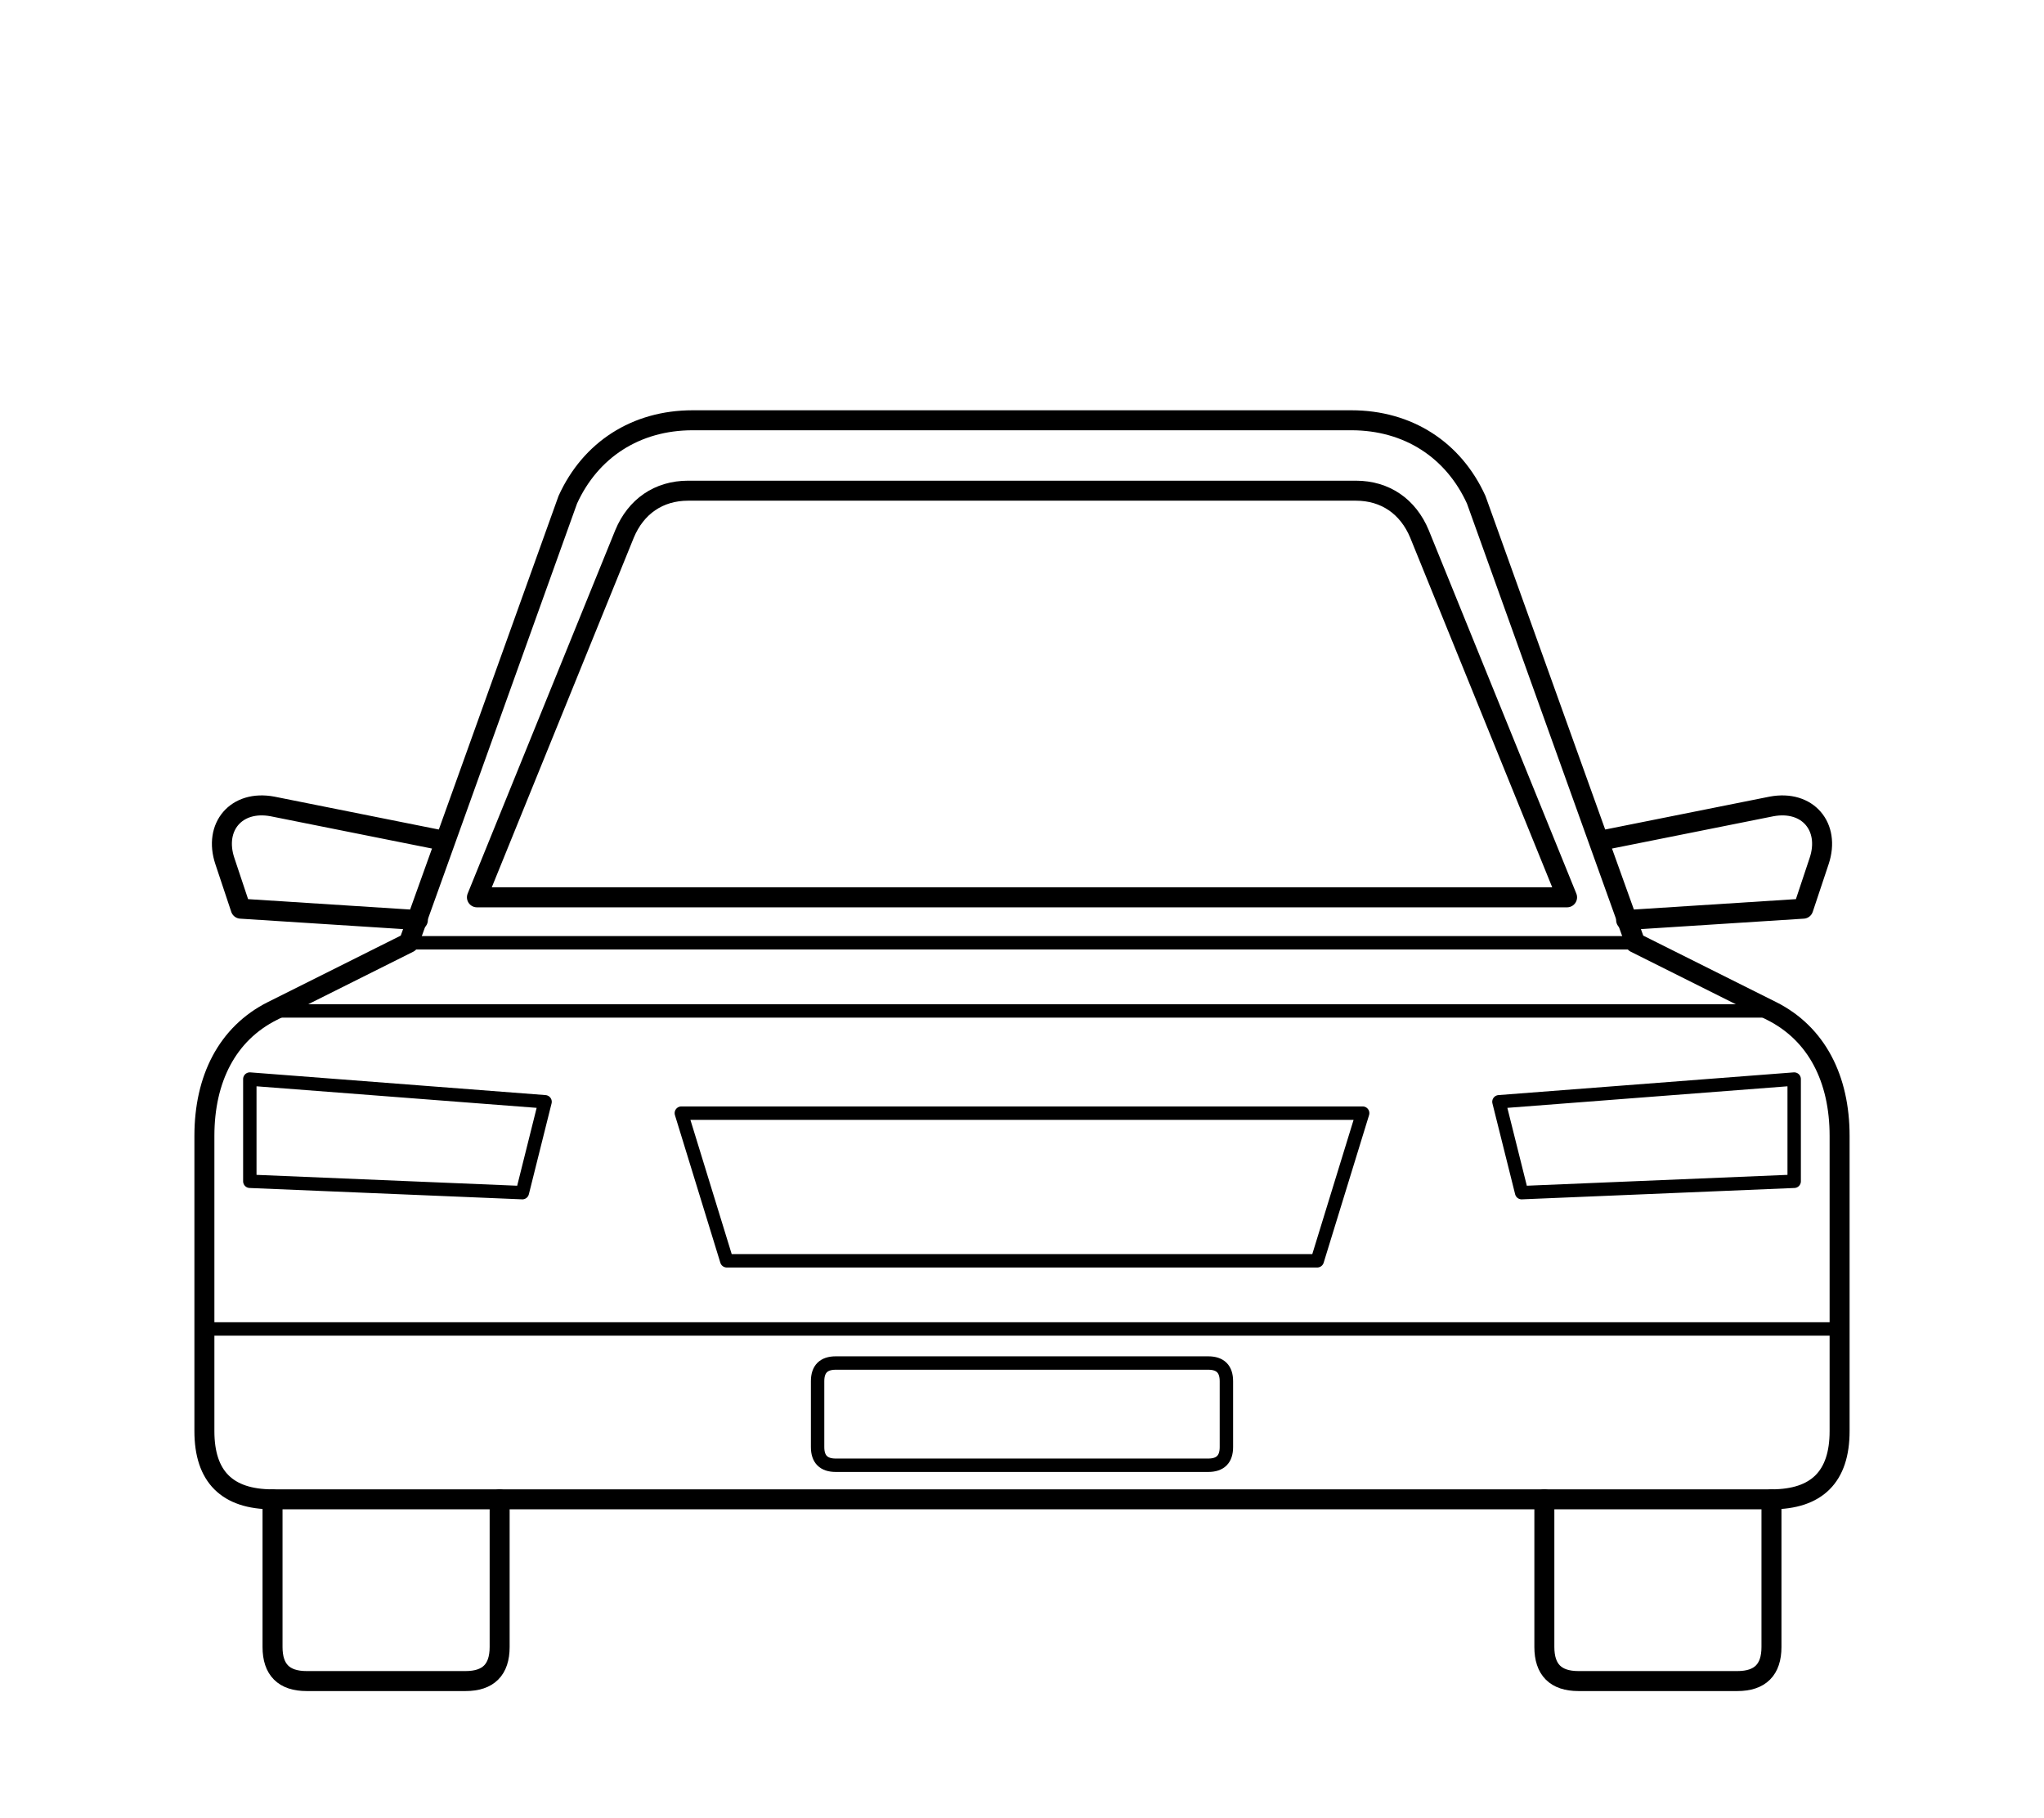
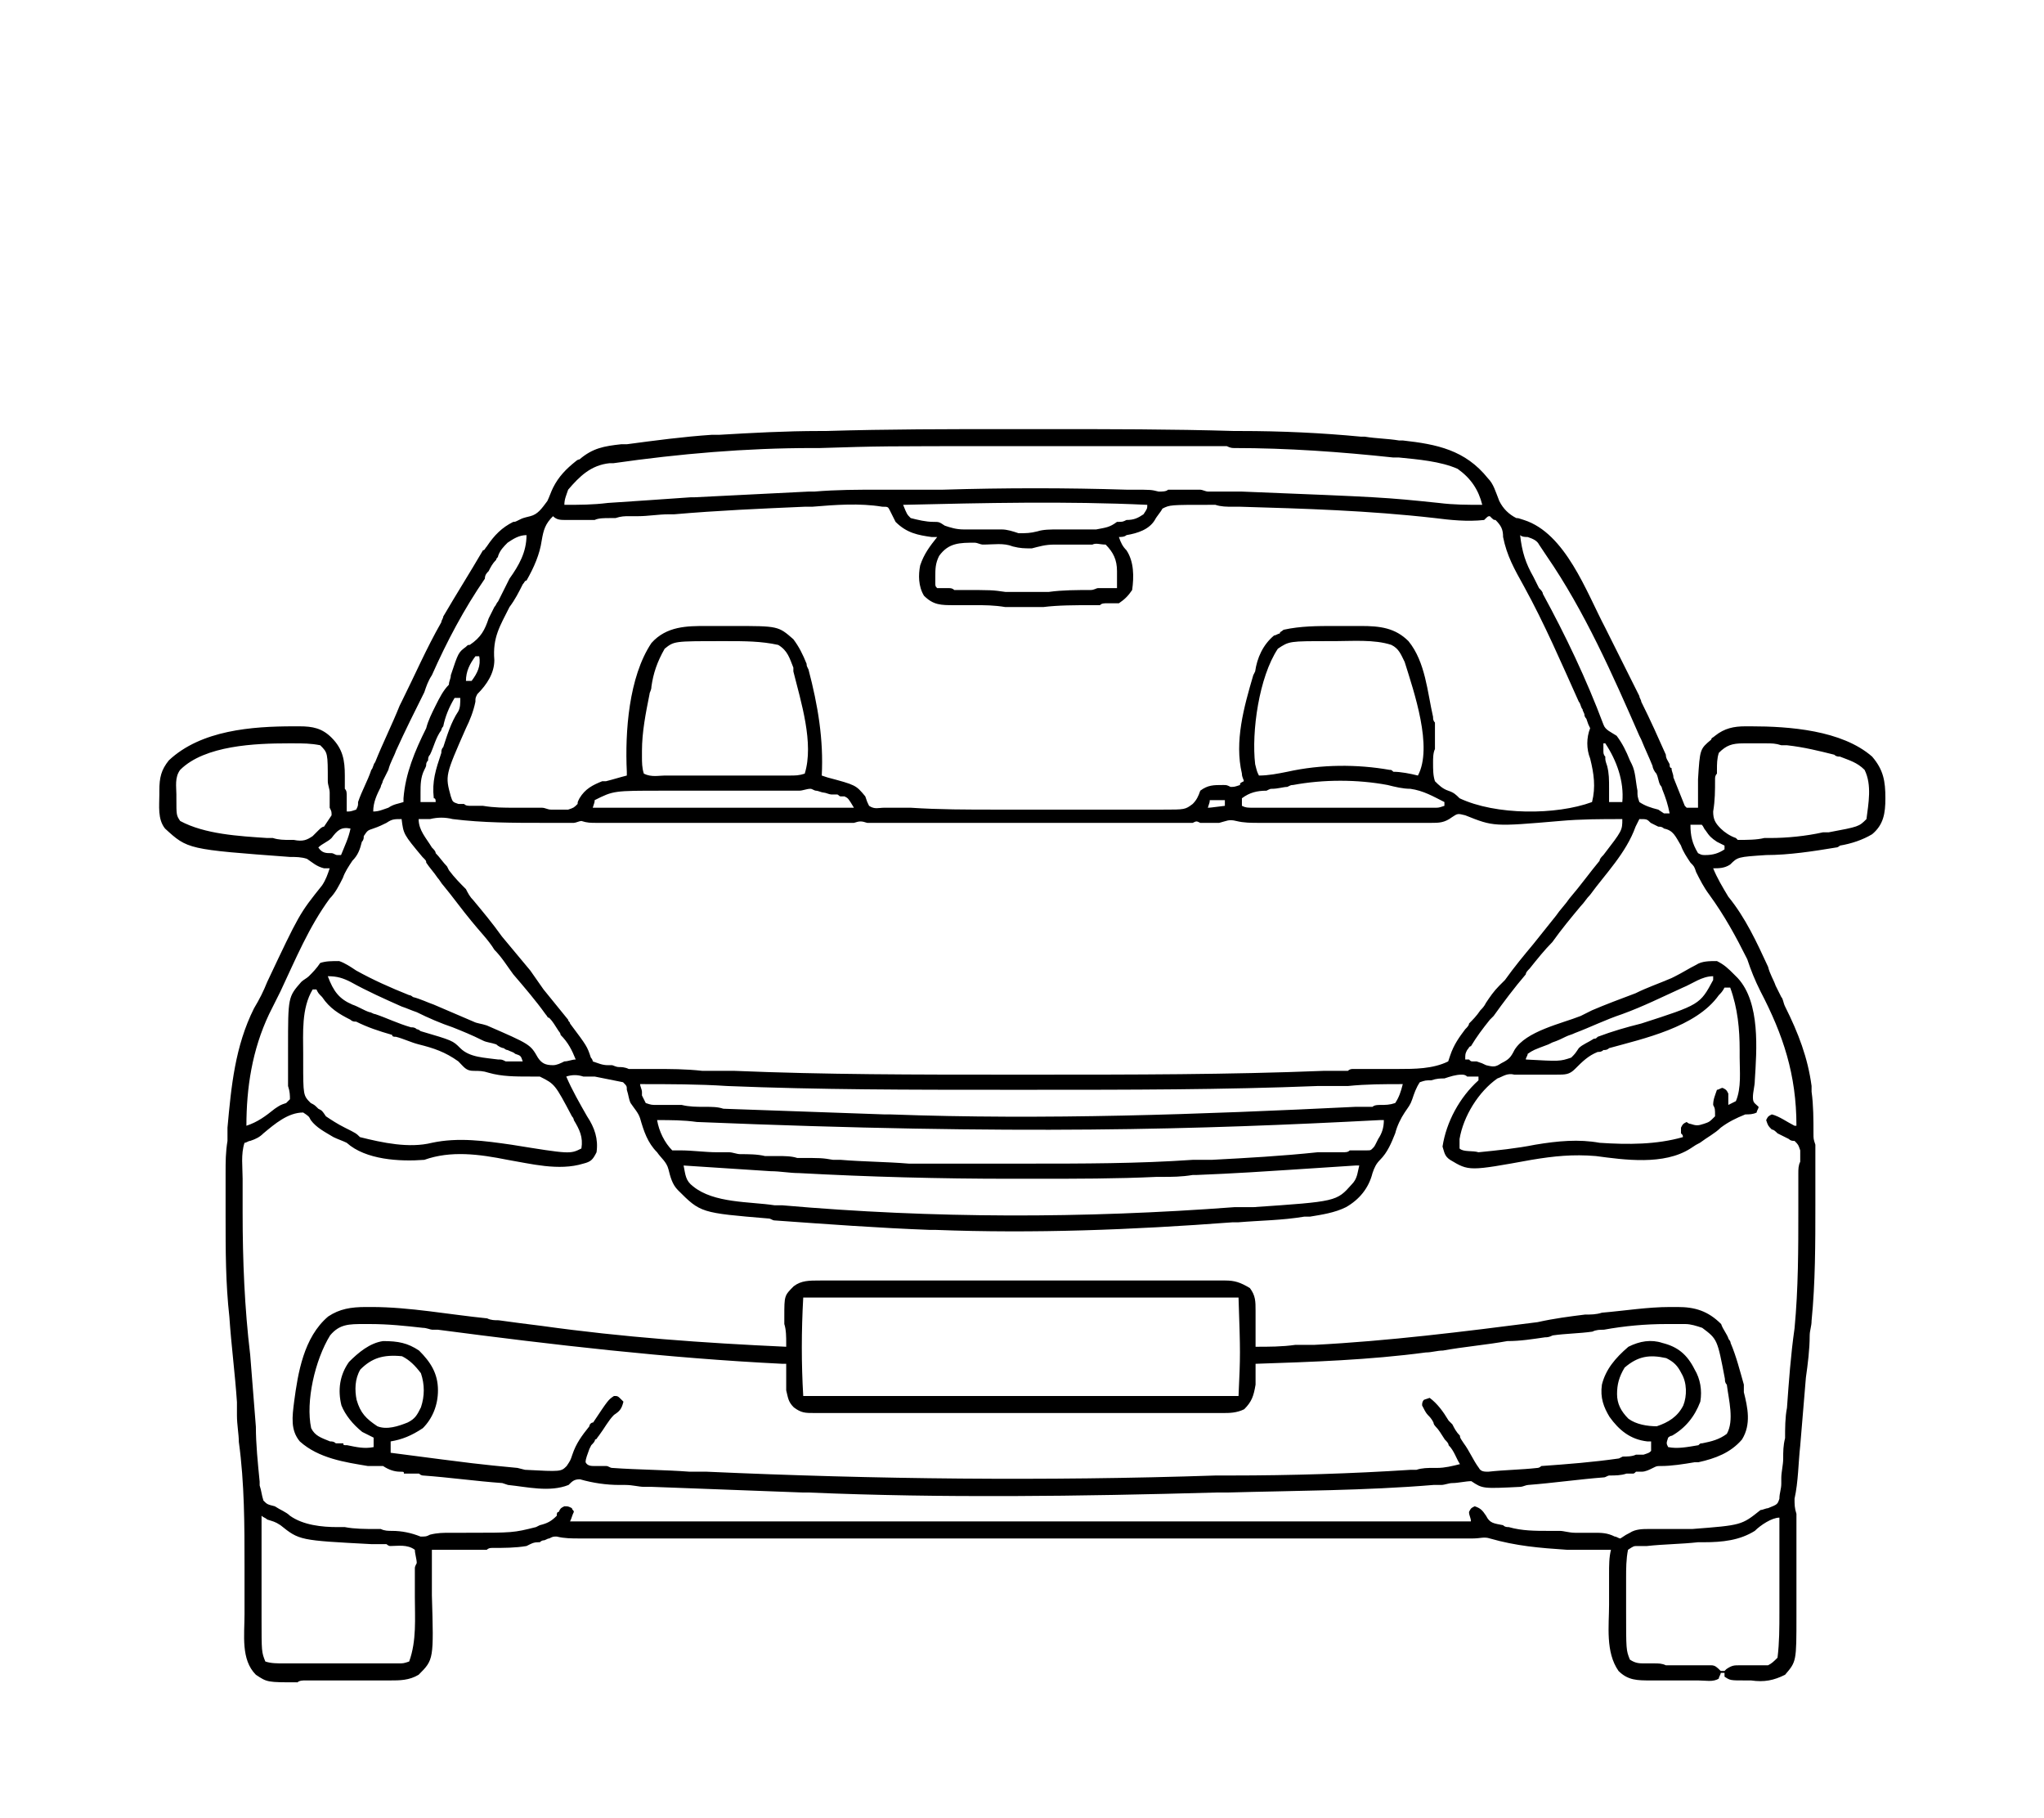
- <svg xmlns="http://www.w3.org/2000/svg" viewBox="0 0 90 80" fill="none" stroke="#000" stroke-linecap="round" stroke-linejoin="round">
-   <g stroke-width="0.88">
-     <path d="M12 66H78C80 66 81 65 81 63V50C81 47.5 80 45.5 78 44.5L72 41.5L65 22C64 19.8 62 18.5 59.5 18.5H30.5C28 18.5 26 19.8 25 22L18 41.5L12 44.5C10 45.5 9 47.5 9 50V63C9 65 10 66 12 66Z" />
-     <path d="M21 39.5L27.5 23.5C28 22.3 29 21.6 30.3 21.6H59.7C61 21.6 62 22.3 62.5 23.5L69 39.5Z" />
-     <path d="M19.5 37L12 35.5C10.4 35.2 9.4 36.4 9.9 37.9L10.6 40L18.4 40.5" />
-     <path d="M 70.5 37 L 78 35.5 C 79.6 35.2 80.6 36.4 80.1 37.9 L 79.4 40 L 71.6 40.5" />
-     <path d="M12 66V72.5Q12 74 13.5 74H20.5Q22 74 22 72.5V66" />
-     <path d="M68 66V72.5Q68 74 69.5 74H76.5Q78 74 78 72.5V66" />
-   </g>
-   <g stroke-width="0.59">
-     <path d="M12 44.5H78M18 41.5H72" />
-     <path d="M11 47.5L24 48.5L23 52.5L11 52Z" />
-     <path d="M 79 47.5 L 66 48.5 L 67 52.5 L 79 52 Z" />
-     <path d="M30 49H60L58 55.5H32Z" />
-     <path d="M9 58.5H81" />
-     <path d="M36.8 60H53.2Q54 60 54 60.8V63.7Q54 64.5 53.2 64.5H36.8Q36 64.5 36 63.7V60.8Q36 60 36.8 60Z" />
+ <svg xmlns="http://www.w3.org/2000/svg" viewBox="0 0 90 80">
+   <g fill="#000" stroke="none" fill-rule="evenodd" transform="translate(3.01 14.90) scale(0.083333)">
+     <path d="M0 0 C6 0 12 0 18 -0 C51 -0 85 -0 118 1 C119 1 120 1 121 1 C143 1 164 2 185 4 C185 4 185 4 187 4 C193 5 199 5 205 6 C205 6 206 6 207 6 C225 8 240 11 252 26 C255 29 256 33 258 38 C260 42 263 45 267 47 C268 47 268 47 271 48 C293 55 304 86 314 105 C320 117 326 129 332 141 C332 142 333 143 333 144 C338 154 342 163 346 172 C346 174 347 175 348 177 C348 178 348 179 349 179 C349 181 350 182 350 184 C352 189 354 194 356 199 C356 199 357 200 357 200 C360 200 360 200 363 200 C363 199 363 199 363 198 C363 195 363 191 363 188 C363 187 363 186 363 185 C364 169 364 169 370 164 C370 163 371 163 372 162 C377 158 382 157 388 157 C389 157 389 157 391 157 C411 157 439 159 455 173 C461 180 462 186 462 195 C462 203 461 209 455 214 C450 217 444 219 438 220 C438 220 437 221 436 221 C424 223 411 225 399 225 C384 226 384 226 380 230 C377 232 374 232 371 232 C373 237 376 242 379 247 C388 258 394 271 400 284 C401 288 403 291 404 294 C405 296 406 298 407 300 C408 301 408 303 409 305 C416 319 421 332 423 347 C423 348 423 349 423 350 C424 357 424 365 424 372 C424 375 424 375 425 378 C425 380 425 382 425 384 C425 385 425 386 425 387 C425 388 425 390 425 391 C425 392 425 393 425 395 C425 399 425 403 425 407 C425 408 425 409 425 410 C425 430 425 451 423 471 C423 474 422 476 422 479 C422 486 421 494 420 501 C419 513 418 525 417 537 C416 546 416 556 414 565 C414 568 414 570 415 573 C415 575 415 577 415 579 C415 580 415 580 415 583 C415 585 415 586 415 588 C415 589 415 591 415 592 C415 595 415 598 415 601 C415 605 415 609 415 613 C415 616 415 619 415 622 C415 624 415 625 415 627 C415 651 415 651 409 658 C403 661 398 662 391 661 C390 661 389 661 388 661 C380 661 380 661 377 659 C377 658 377 658 377 657 C376 657 376 657 375 657 C375 658 374 659 374 660 C371 662 367 661 363 661 C362 661 361 661 360 661 C358 661 357 661 355 661 C352 661 349 661 346 661 C344 661 342 661 341 661 C340 661 339 661 338 661 C331 661 326 661 321 656 C314 646 316 632 316 621 C316 618 316 615 316 613 C316 611 316 609 316 607 C316 606 316 606 316 605 C316 600 316 596 317 592 C316 592 314 592 313 592 C309 592 304 592 300 592 C298 592 296 592 294 592 C279 591 267 590 253 586 C250 585 248 586 244 586 C241 586 238 586 236 586 C235 586 234 586 233 586 C231 586 228 586 225 586 C223 586 221 586 219 586 C214 586 208 586 203 586 C197 586 191 586 185 586 C174 586 162 586 151 586 C142 586 132 586 123 586 C122 586 122 586 121 586 C118 586 116 586 113 586 C88 586 63 586 37 586 C15 586 -7 586 -30 586 C-55 586 -80 586 -105 586 C-108 586 -111 586 -113 586 C-115 586 -116 586 -117 586 C-126 586 -136 586 -145 586 C-156 586 -168 586 -179 586 C-185 586 -191 586 -196 586 C-202 586 -207 586 -212 586 C-214 586 -216 586 -218 586 C-221 586 -223 586 -226 586 C-226 586 -226 586 -228 586 C-232 586 -236 586 -240 585 C-242 585 -242 585 -244 586 C-245 586 -246 587 -247 587 C-247 587 -248 587 -249 588 C-251 588 -252 588 -254 589 C-254 589 -254 589 -256 590 C-262 591 -268 591 -274 591 C-275 591 -276 591 -277 592 C-280 592 -283 592 -285 592 C-287 592 -289 592 -291 592 C-296 592 -301 592 -306 592 C-306 593 -306 593 -306 596 C-306 601 -306 605 -306 610 C-306 612 -306 614 -306 616 C-305 650 -305 650 -313 658 C-318 661 -323 661 -328 661 C-329 661 -329 661 -330 661 C-332 661 -334 661 -337 661 C-338 661 -340 661 -341 661 C-345 661 -348 661 -351 661 C-355 661 -359 661 -363 661 C-367 661 -370 661 -373 661 C-374 661 -376 661 -377 662 C-393 662 -393 662 -399 658 C-407 650 -405 637 -405 626 C-405 624 -405 621 -405 619 C-405 613 -405 607 -405 601 C-405 579 -405 557 -408 535 C-408 531 -409 526 -409 521 C-409 521 -409 521 -409 519 C-409 517 -409 515 -409 514 C-410 499 -412 484 -413 469 C-415 451 -415 434 -415 416 C-415 412 -415 408 -415 404 C-415 402 -415 399 -415 397 C-415 396 -415 394 -415 393 C-415 387 -415 382 -414 376 C-414 374 -414 372 -414 369 C-412 347 -410 326 -400 306 C-397 301 -395 297 -393 292 C-376 256 -376 256 -364 241 C-362 238 -361 235 -360 232 C-361 232 -362 232 -363 232 C-367 231 -369 229 -372 227 C-375 226 -378 226 -381 226 C-435 222 -435 222 -447 211 C-451 206 -450 199 -450 193 C-450 192 -450 191 -450 191 C-450 184 -449 180 -445 175 C-428 159 -401 157 -379 157 C-378 157 -377 157 -376 157 C-369 157 -364 158 -359 163 C-353 169 -352 175 -352 183 C-352 184 -352 185 -352 187 C-352 188 -352 189 -352 190 C-351 191 -351 192 -351 194 C-351 196 -351 199 -351 202 C-349 202 -349 202 -346 201 C-345 199 -345 199 -345 197 C-343 191 -340 186 -338 180 C-337 179 -337 177 -336 176 C-332 166 -327 156 -323 146 C-323 146 -323 146 -322 144 C-315 130 -309 116 -301 102 C-301 101 -300 100 -300 99 C-293 87 -286 76 -279 64 C-278 64 -278 63 -277 62 C-273 56 -269 52 -263 49 C-262 49 -262 49 -260 48 C-258 47 -258 47 -254 46 C-250 45 -248 42 -245 38 C-244 36 -243 33 -242 31 C-239 25 -235 21 -230 17 C-229 16 -228 16 -228 16 C-221 10 -215 9 -206 8 C-206 8 -206 8 -203 8 C-188 6 -173 4 -158 3 C-157 3 -155 3 -154 3 C-137 2 -119 1 -101 1 C-100 1 -99 1 -98 1 C-65 -0 -33 -0 0 0 Z M-101 10 C-102 10 -102 10 -105 10 C-140 10 -175 13 -210 18 C-211 18 -211 18 -212 18 C-222 19 -228 25 -234 32 C-235 35 -236 37 -236 40 C-228 40 -221 40 -213 39 C-198 38 -183 37 -169 36 C-168 36 -168 36 -167 36 C-147 35 -127 34 -107 33 C-106 33 -105 33 -104 33 C-92 32 -81 32 -69 32 C-58 32 -47 32 -36 32 C-3 31 29 31 61 32 C62 32 63 32 64 32 C74 32 74 32 78 33 C80 33 82 33 83 32 C89 32 94 32 100 32 C101 32 103 33 104 33 C109 33 114 33 119 33 C120 33 121 33 122 33 C197 36 197 36 226 39 C234 40 241 40 249 40 C247 32 243 26 236 21 C227 17 215 16 205 15 C204 15 203 15 202 15 C174 12 146 10 118 10 C117 10 116 10 114 9 C82 9 49 9 16 9 C10 9 3 9 -3 9 C-69 9 -69 9 -101 10 Z M-57 40 C-55 45 -55 45 -53 47 C-49 48 -45 49 -41 49 C-38 49 -38 49 -35 51 C-32 52 -29 53 -25 53 C-24 53 -23 53 -21 53 C-20 53 -18 53 -17 53 C-14 53 -12 53 -9 53 C-8 53 -8 53 -5 53 C-2 53 1 54 4 55 C8 55 10 55 14 54 C17 53 21 53 25 53 C26 53 28 53 29 53 C32 53 34 53 36 53 C39 53 41 53 43 53 C44 53 44 53 45 53 C50 52 52 52 56 49 C59 49 59 49 61 48 C65 48 67 47 70 45 C72 42 72 42 72 40 C29 38 -14 39 -57 40 Z M-105 41 C-106 41 -107 41 -109 41 C-132 42 -155 43 -178 45 C-179 45 -179 45 -181 45 C-186 45 -192 46 -197 46 C-199 46 -200 46 -202 46 C-204 46 -206 46 -209 47 C-210 47 -211 47 -212 47 C-215 47 -218 47 -220 48 C-224 48 -228 48 -231 48 C-232 48 -232 48 -235 48 C-238 48 -240 48 -242 46 C-246 50 -247 53 -248 59 C-249 66 -252 73 -256 80 C-257 80 -257 81 -258 82 C-260 86 -262 90 -265 94 C-270 104 -274 110 -273 122 C-273 129 -277 135 -282 140 C-283 142 -283 142 -283 144 C-284 149 -286 154 -288 158 C-299 183 -299 183 -296 194 C-295 197 -295 197 -292 198 C-291 198 -290 198 -289 198 C-288 199 -287 199 -285 199 C-284 199 -282 199 -281 199 C-280 199 -280 199 -279 199 C-273 200 -268 200 -262 200 C-261 200 -260 200 -258 200 C-255 200 -251 200 -248 200 C-246 200 -245 201 -243 201 C-241 201 -239 201 -237 201 C-236 201 -235 201 -234 201 C-231 200 -231 200 -229 198 C-229 197 -229 197 -228 195 C-225 190 -221 188 -216 186 C-215 186 -214 186 -214 186 C-210 185 -207 184 -203 183 C-203 183 -203 182 -203 181 C-204 160 -202 131 -190 113 C-182 104 -171 104 -161 104 C-157 104 -154 104 -150 104 C-149 104 -149 104 -147 104 C-123 104 -123 104 -115 111 C-112 115 -110 119 -108 124 C-108 125 -108 125 -107 127 C-102 146 -99 164 -100 183 C-100 183 -100 183 -97 184 C-82 188 -82 188 -77 194 C-76 197 -76 197 -75 199 C-72 201 -70 200 -67 200 C-66 200 -65 200 -64 200 C-62 200 -60 200 -58 200 C-56 200 -54 200 -53 200 C-38 201 -23 201 -8 201 C3 201 14 201 25 201 C33 201 41 201 49 201 C53 201 58 201 62 201 C67 201 71 201 76 201 C77 201 79 201 80 201 C92 201 92 201 96 198 C98 196 99 194 100 191 C104 188 107 188 112 188 C114 188 114 188 116 189 C118 189 118 189 121 188 C121 187 121 187 123 186 C123 185 122 184 122 182 C118 165 123 147 128 130 C128 130 128 130 129 128 C130 121 133 114 139 109 C140 109 141 108 142 108 C142 107 143 107 144 106 C153 104 162 104 171 104 C171 104 171 104 174 104 C177 104 180 104 183 104 C184 104 185 104 185 104 C195 104 203 105 210 112 C219 123 220 139 223 152 C223 153 223 154 224 155 C224 159 224 162 224 166 C224 167 224 168 224 169 C223 171 223 174 223 176 C223 180 223 183 224 186 C226 188 228 190 231 191 C234 192 235 193 237 195 C256 204 288 204 307 197 C309 189 308 182 306 174 C304 169 304 163 306 158 C305 156 305 156 304 153 C304 153 303 152 303 151 C303 150 302 149 302 148 C301 147 301 145 300 144 C291 124 282 103 271 83 C266 74 262 67 260 57 C260 53 259 51 256 48 C255 48 255 48 253 46 C252 46 252 46 250 48 C241 49 232 48 224 47 C189 43 155 42 121 41 C120 41 118 41 117 41 C114 41 111 41 108 40 C107 40 107 40 105 40 C84 40 84 40 80 42 C79 44 77 46 76 48 C73 53 67 55 61 56 C60 57 58 57 57 57 C58 60 59 62 61 64 C65 70 65 78 64 85 C62 88 60 90 57 92 C55 92 53 92 51 92 C49 92 48 92 47 93 C45 93 44 93 43 93 C34 93 25 93 17 94 C10 94 3 94 -3 94 C-9 93 -14 93 -19 93 C-20 93 -21 93 -22 93 C-25 93 -27 93 -30 93 C-37 93 -41 93 -46 88 C-49 83 -49 77 -48 72 C-46 66 -43 62 -39 57 C-40 57 -41 57 -42 57 C-49 56 -55 55 -61 49 C-62 47 -63 45 -64 43 C-65 41 -65 41 -68 41 C-80 39 -93 40 -105 41 Z M-266 60 C-268 62 -270 64 -271 67 C-271 68 -272 68 -272 69 C-274 71 -275 73 -276 75 C-277 76 -278 77 -278 79 C-289 95 -298 112 -306 130 C-308 133 -309 136 -310 139 C-315 149 -320 159 -325 170 C-326 173 -328 176 -329 180 C-330 182 -331 184 -332 186 C-332 187 -333 188 -333 189 C-335 193 -337 197 -337 202 C-334 202 -332 201 -329 200 C-326 198 -324 198 -321 197 C-321 196 -321 196 -321 195 C-320 182 -315 170 -309 158 C-308 154 -306 150 -304 146 C-302 142 -300 138 -297 135 C-297 133 -296 132 -296 130 C-292 118 -292 118 -288 115 C-287 114 -287 114 -286 114 C-280 110 -278 106 -276 100 C-275 98 -274 96 -273 94 C-272 93 -272 92 -271 91 C-269 87 -267 83 -265 79 C-260 72 -256 65 -256 56 C-260 56 -263 58 -266 60 Z M269 56 C270 65 272 71 276 78 C277 80 278 82 279 84 C280 85 281 86 281 87 C293 109 304 132 313 156 C314 159 317 160 320 162 C323 166 325 170 327 175 C327 175 327 175 328 177 C330 181 330 186 331 191 C331 194 331 194 332 197 C335 199 338 200 342 201 C342 201 342 201 345 203 C346 203 347 203 348 203 C347 198 346 195 344 190 C344 190 344 189 343 188 C342 186 342 184 341 182 C340 181 339 179 339 178 C337 173 335 169 333 164 C333 164 333 164 332 162 C318 130 303 96 283 67 C281 64 281 64 279 61 C278 59 276 58 273 57 C272 57 270 57 269 56 Z M-38 67 C-40 71 -40 74 -40 78 C-40 79 -40 80 -40 81 C-40 83 -40 83 -39 84 C-37 84 -35 84 -33 84 C-32 84 -31 84 -30 85 C-28 85 -27 85 -26 85 C-10 85 -10 85 -3 86 C5 86 12 86 20 86 C27 85 35 85 42 85 C44 85 45 84 46 84 C49 84 53 84 56 84 C56 82 56 80 56 78 C56 78 56 78 56 75 C56 69 54 65 50 61 C47 61 45 60 43 61 C42 61 42 61 40 61 C39 61 37 61 36 61 C34 61 31 61 29 61 C28 61 26 61 25 61 C24 61 23 61 23 61 C18 61 15 62 11 63 C7 63 5 63 1 62 C-4 60 -9 61 -15 61 C-16 61 -18 60 -19 60 C-27 60 -33 60 -38 67 Z M-183 116 C-187 123 -189 129 -190 136 C-190 138 -191 139 -191 140 C-193 150 -195 160 -195 170 C-195 171 -195 172 -195 173 C-195 176 -195 179 -194 182 C-190 184 -186 183 -183 183 C-182 183 -181 183 -180 183 C-178 183 -175 183 -173 183 C-171 183 -169 183 -168 183 C-164 183 -160 183 -157 183 C-152 183 -147 183 -143 183 C-139 183 -135 183 -132 183 C-130 183 -128 183 -127 183 C-124 183 -122 183 -120 183 C-119 183 -118 183 -117 183 C-114 183 -112 183 -109 182 C-104 166 -111 144 -115 128 C-115 128 -115 127 -115 126 C-117 121 -118 117 -123 114 C-132 112 -141 112 -150 112 C-151 112 -152 112 -153 112 C-178 112 -178 112 -183 116 Z M141 116 C131 131 127 160 129 177 C130 181 130 181 131 183 C136 183 141 182 146 181 C164 177 183 177 200 180 C201 180 201 180 202 181 C206 181 211 182 215 183 C223 168 213 139 208 123 C206 119 205 116 201 114 C192 111 180 112 171 112 C170 112 169 112 168 112 C147 112 147 112 141 116 Z M-283 120 C-286 124 -288 128 -288 133 C-287 133 -286 133 -285 133 C-282 129 -280 125 -281 120 C-282 120 -282 120 -283 120 Z M-294 142 C-297 147 -299 152 -300 157 C-301 158 -301 159 -301 159 C-304 163 -305 168 -307 172 C-308 173 -308 174 -308 175 C-309 176 -309 177 -309 177 C-309 178 -309 178 -310 180 C-312 184 -312 188 -312 192 C-312 193 -312 194 -312 195 C-312 196 -312 196 -312 197 C-309 197 -307 197 -304 197 C-304 196 -304 195 -305 195 C-306 186 -304 180 -301 171 C-301 170 -301 169 -300 168 C-298 162 -296 155 -292 149 C-291 147 -291 145 -291 142 C-292 142 -293 142 -294 142 Z M-439 180 C-442 184 -441 189 -441 193 C-441 194 -441 195 -441 195 C-441 204 -441 204 -439 207 C-426 214 -408 215 -393 216 C-392 216 -391 216 -390 216 C-387 217 -384 217 -381 217 C-380 217 -379 217 -379 217 C-374 218 -372 217 -369 215 C-368 214 -367 213 -366 212 C-365 211 -364 210 -363 210 C-361 207 -361 207 -359 204 C-359 202 -359 202 -360 200 C-360 198 -360 197 -360 195 C-360 194 -360 193 -360 192 C-360 190 -361 188 -361 186 C-361 171 -361 171 -365 167 C-370 166 -374 166 -379 166 C-380 166 -381 166 -382 166 C-399 166 -426 167 -439 180 Z M313 166 C313 168 313 169 313 170 C313 171 313 172 314 173 C314 175 314 175 315 178 C316 182 316 185 316 190 C316 190 316 191 316 192 C316 194 316 195 316 197 C318 197 321 197 323 197 C324 186 320 175 314 166 C314 166 313 166 313 166 Z M374 171 C373 174 373 177 373 180 C373 180 373 181 373 182 C372 183 372 184 372 185 C372 191 372 196 371 202 C371 206 372 208 375 211 C377 213 380 215 383 216 C383 216 384 217 384 217 C389 217 394 217 398 216 C399 216 400 216 401 216 C410 216 420 215 429 213 C430 213 431 213 432 213 C448 210 448 210 452 206 C453 198 455 188 451 180 C447 176 443 175 438 173 C437 173 436 173 435 172 C427 170 419 168 410 167 C409 167 408 167 407 167 C404 166 402 166 399 166 C398 166 397 166 397 166 C394 166 392 166 389 166 C389 166 389 166 387 166 C381 166 378 167 374 171 Z M149 188 C148 188 148 188 146 189 C144 189 141 190 138 190 C137 190 137 190 135 191 C130 191 126 192 122 195 C122 196 122 198 122 199 C124 200 125 200 128 200 C129 200 130 200 131 200 C131 200 131 200 133 200 C134 200 135 200 136 200 C140 200 143 200 146 200 C149 200 151 200 153 200 C158 200 163 200 167 200 C174 200 180 200 186 200 C191 200 195 200 200 200 C202 200 205 200 207 200 C210 200 213 200 216 200 C217 200 218 200 219 200 C220 200 220 200 222 200 C222 200 223 200 224 200 C226 200 226 200 229 199 C229 198 229 198 229 197 C223 194 218 191 211 190 C207 190 203 189 199 188 C183 185 165 185 149 188 Z M-220 196 C-220 197 -220 197 -221 200 C-176 200 -130 200 -83 200 C-86 195 -86 195 -88 194 C-89 194 -89 194 -90 194 C-91 194 -91 193 -92 193 C-93 193 -94 193 -95 193 C-96 193 -98 192 -99 192 C-100 192 -102 191 -103 191 C-104 191 -105 190 -106 190 C-108 190 -110 191 -112 191 C-115 191 -117 191 -120 191 C-120 191 -120 191 -122 191 C-125 191 -127 191 -129 191 C-131 191 -133 191 -135 191 C-138 191 -142 191 -145 191 C-150 191 -155 191 -159 191 C-163 191 -166 191 -170 191 C-172 191 -173 191 -175 191 C-177 191 -180 191 -182 191 C-183 191 -183 191 -184 191 C-210 191 -210 191 -220 196 Z M105 196 C105 197 105 197 104 200 C105 200 105 200 113 199 C113 198 113 197 113 196 C110 196 108 196 105 196 Z M-330 208 C-332 209 -334 210 -337 211 C-340 212 -340 212 -342 215 C-342 216 -342 217 -343 218 C-344 222 -345 225 -348 228 C-350 231 -352 234 -353 237 C-355 241 -357 245 -360 248 C-371 263 -378 280 -386 297 C-388 301 -390 305 -392 309 C-401 328 -404 348 -404 368 C-398 366 -394 363 -389 359 C-386 357 -386 357 -383 356 C-382 355 -382 355 -381 354 C-381 352 -381 350 -382 347 C-382 342 -382 336 -382 330 C-382 329 -382 328 -382 327 C-382 300 -382 300 -375 292 C-374 291 -372 290 -371 289 C-369 287 -367 285 -365 282 C-362 281 -359 281 -355 281 C-352 282 -349 284 -346 286 C-337 291 -328 295 -318 299 C-317 299 -316 300 -316 300 C-312 301 -308 303 -305 304 C-298 307 -291 310 -284 313 C-282 314 -280 314 -277 315 C-254 325 -254 325 -250 332 C-248 335 -246 336 -242 336 C-240 336 -238 335 -236 334 C-234 334 -232 333 -230 333 C-232 328 -234 324 -238 320 C-238 319 -239 318 -239 318 C-241 315 -242 313 -244 311 C-245 311 -245 310 -246 309 C-251 302 -257 295 -263 288 C-266 284 -269 279 -273 275 C-276 270 -281 265 -285 260 C-290 254 -295 247 -300 241 C-301 240 -302 238 -303 237 C-305 234 -307 232 -309 229 C-309 228 -309 228 -311 226 C-321 214 -321 214 -322 206 C-326 206 -327 206 -330 208 Z M233 205 C229 208 226 208 222 208 C221 208 220 208 219 208 C218 208 217 208 216 208 C215 208 214 208 213 208 C210 208 207 208 204 208 C201 208 199 208 197 208 C192 208 187 208 182 208 C176 208 170 208 164 208 C160 208 155 208 150 208 C148 208 146 208 144 208 C140 208 137 208 134 208 C134 208 134 208 131 208 C127 208 123 208 119 207 C115 206 114 207 110 208 C107 208 104 208 100 208 C98 207 98 207 96 208 C93 208 90 208 87 208 C86 208 86 208 85 208 C83 208 81 208 78 208 C77 208 75 208 73 208 C69 208 64 208 60 208 C55 208 51 208 46 208 C38 208 30 208 23 208 C14 208 5 208 -4 208 C-12 208 -20 208 -28 208 C-32 208 -37 208 -42 208 C-46 208 -50 208 -55 208 C-56 208 -58 208 -59 208 C-62 208 -64 208 -66 208 C-67 208 -68 208 -70 208 C-73 208 -73 208 -76 208 C-79 207 -80 207 -83 208 C-85 208 -87 208 -89 208 C-90 208 -91 208 -92 208 C-94 208 -95 208 -96 208 C-98 208 -99 208 -100 208 C-104 208 -108 208 -111 208 C-115 208 -119 208 -123 208 C-129 208 -136 208 -142 208 C-150 208 -158 208 -165 208 C-171 208 -178 208 -184 208 C-188 208 -192 208 -196 208 C-200 208 -203 208 -207 208 C-209 208 -211 208 -213 208 C-214 208 -215 208 -216 208 C-217 208 -217 208 -219 208 C-222 208 -224 208 -227 207 C-228 207 -230 208 -231 208 C-236 208 -240 208 -245 208 C-246 208 -246 208 -247 208 C-263 208 -279 208 -295 206 C-299 205 -303 205 -307 206 C-308 206 -309 206 -310 206 C-311 206 -312 206 -313 206 C-313 212 -309 216 -306 221 C-305 222 -304 223 -304 224 C-302 226 -300 229 -298 231 C-298 231 -298 231 -297 233 C-294 237 -291 240 -288 243 C-287 245 -286 247 -284 249 C-279 255 -274 261 -269 268 C-264 274 -259 280 -254 286 C-252 289 -249 293 -247 296 C-243 301 -238 307 -234 312 C-234 313 -233 313 -233 314 C-224 326 -224 326 -222 332 C-222 332 -221 333 -221 334 C-218 335 -216 336 -213 336 C-213 336 -213 336 -211 336 C-210 336 -209 337 -207 337 C-206 337 -204 337 -202 338 C-198 338 -193 338 -189 338 C-180 338 -172 338 -163 339 C-162 339 -161 339 -160 339 C-155 339 -151 339 -146 339 C-98 341 -50 341 -2 341 C4 341 9 341 14 341 C64 341 115 341 165 339 C169 339 173 339 178 339 C179 338 180 338 181 338 C189 338 197 338 205 338 C213 338 223 338 231 334 C231 334 231 334 232 331 C234 325 237 321 240 317 C241 316 242 315 242 314 C244 312 246 310 248 307 C249 306 250 305 251 303 C253 300 255 297 258 294 C259 293 260 292 261 291 C266 284 271 278 276 272 C280 267 284 262 288 257 C290 254 293 251 295 248 C301 241 306 234 311 228 C311 227 312 226 313 225 C323 212 323 212 323 206 C312 206 301 206 290 207 C255 210 255 210 240 204 C236 203 236 203 233 205 Z M332 206 C331 208 331 208 330 210 C325 224 314 235 306 246 C304 248 303 250 301 252 C296 258 291 264 286 271 C282 275 278 280 274 285 C273 286 272 287 272 288 C266 295 260 303 255 310 C254 311 253 312 253 312 C249 317 246 321 243 326 C242 326 242 327 241 328 C240 330 240 330 240 333 C240 333 240 333 242 333 C243 334 243 334 244 334 C245 334 246 334 246 334 C249 335 249 335 251 336 C255 337 256 337 259 335 C263 333 264 332 266 328 C272 318 291 314 301 310 C303 309 305 308 307 307 C314 304 322 301 330 298 C336 295 342 293 349 290 C349 290 349 290 351 289 C355 287 358 285 362 283 C365 281 369 281 373 281 C377 283 379 285 382 288 C383 289 384 290 384 290 C396 303 394 328 393 344 C393 347 392 350 392 353 C392 356 393 356 395 358 C395 359 394 360 394 361 C392 362 390 362 388 362 C383 364 379 366 375 369 C372 372 368 374 364 377 C362 378 362 378 359 380 C345 389 324 386 309 384 C297 383 287 384 275 386 C242 392 242 392 232 386 C229 384 229 382 228 379 C230 366 237 353 247 344 C247 343 247 343 247 342 C245 342 243 342 241 342 C240 341 239 341 238 341 C235 341 232 342 229 343 C227 343 225 343 222 344 C219 344 219 344 216 345 C214 348 213 351 212 354 C211 357 210 358 208 361 C206 364 204 368 203 372 C201 377 199 382 195 386 C193 388 192 390 191 393 C189 401 184 407 177 411 C171 414 164 415 158 416 C157 416 156 416 155 416 C143 418 132 418 120 419 C120 419 120 419 117 419 C64 423 12 425 -40 423 C-41 423 -41 423 -43 423 C-70 422 -97 420 -125 418 C-126 418 -127 417 -128 417 C-164 414 -164 414 -176 402 C-179 399 -180 395 -181 391 C-182 387 -185 385 -187 382 C-192 377 -194 371 -196 364 C-197 361 -199 359 -201 356 C-202 354 -202 352 -203 349 C-203 347 -203 347 -205 345 C-210 344 -215 343 -220 342 C-222 342 -224 342 -226 342 C-229 341 -232 341 -235 342 C-232 349 -228 356 -224 363 C-220 369 -218 375 -219 382 C-221 386 -222 387 -226 388 C-239 392 -254 388 -266 386 C-281 383 -296 381 -310 386 C-323 387 -341 386 -351 377 C-353 376 -356 375 -358 374 C-363 371 -367 369 -370 365 C-371 363 -371 363 -374 361 C-382 361 -389 367 -395 372 C-397 374 -399 375 -402 376 C-403 376 -404 377 -405 377 C-407 383 -406 390 -406 396 C-406 397 -406 398 -406 399 C-406 403 -406 407 -406 411 C-406 412 -406 413 -406 414 C-406 439 -405 464 -402 489 C-401 502 -400 514 -399 527 C-399 536 -398 546 -397 556 C-397 557 -397 557 -397 558 C-396 561 -396 563 -395 566 C-393 568 -393 568 -389 569 C-386 571 -383 572 -381 574 C-374 579 -364 580 -356 580 C-355 580 -354 580 -352 580 C-347 581 -341 581 -336 581 C-335 581 -335 581 -333 581 C-331 582 -329 582 -327 582 C-322 582 -317 583 -312 585 C-309 585 -309 585 -307 584 C-303 583 -300 583 -296 583 C-294 583 -292 583 -290 583 C-290 583 -289 583 -288 583 C-263 583 -263 583 -251 580 C-251 580 -251 580 -249 579 C-245 578 -243 577 -240 574 C-240 573 -240 572 -239 572 C-238 570 -238 570 -236 569 C-234 569 -234 569 -232 570 C-232 571 -231 571 -231 572 C-232 574 -232 575 -233 577 C-76 577 81 577 243 577 C243 575 242 574 242 572 C243 570 243 570 245 569 C248 570 249 571 251 574 C253 578 255 578 260 579 C261 580 262 580 263 580 C270 582 277 582 284 582 C286 582 288 582 290 582 C292 582 295 583 298 583 C300 583 303 583 306 583 C306 583 306 583 308 583 C312 583 315 583 319 585 C320 585 321 586 322 586 C325 584 325 584 327 583 C330 581 334 581 337 581 C338 581 338 581 340 581 C342 581 345 581 347 581 C351 581 354 581 357 581 C358 581 359 581 360 581 C386 579 386 579 396 571 C397 571 399 570 400 570 C405 568 405 568 406 565 C406 562 407 560 407 557 C407 556 407 555 407 554 C407 551 408 547 408 544 C408 540 408 537 409 533 C409 528 409 522 410 517 C411 503 412 489 414 475 C416 454 416 433 416 412 C416 409 416 407 416 404 C416 400 416 397 416 393 C416 391 416 389 417 387 C417 386 417 385 417 384 C417 383 417 382 417 381 C416 378 416 378 414 376 C413 376 412 376 411 375 C409 374 407 373 405 372 C404 371 403 370 402 370 C400 368 400 368 399 365 C400 363 400 363 402 362 C406 363 410 366 414 368 C414 368 415 368 415 368 C415 341 408 320 396 297 C393 291 391 286 389 280 C383 268 377 257 369 246 C366 242 364 238 362 234 C361 231 361 231 359 229 C357 226 355 223 354 220 C351 215 350 212 345 211 C344 210 343 210 342 210 C340 209 340 209 338 208 C336 206 336 206 332 206 Z M359 209 C359 215 360 219 363 224 C365 225 365 225 367 225 C371 225 374 224 377 222 C377 221 377 221 377 220 C375 219 375 219 373 218 C370 216 369 215 367 212 C366 211 366 210 365 209 C362 209 362 209 359 209 Z M-359 216 C-361 218 -364 219 -366 221 C-364 224 -362 224 -359 224 C-358 224 -357 225 -356 225 C-355 225 -355 225 -354 225 C-352 220 -350 216 -349 211 C-354 210 -356 212 -359 216 Z M-361 289 C-358 297 -355 301 -348 304 C-345 305 -342 307 -339 308 C-338 308 -337 309 -336 309 C-330 311 -324 314 -317 316 C-316 316 -315 316 -314 317 C-314 317 -313 317 -312 318 C-295 323 -295 323 -291 327 C-286 332 -278 332 -271 333 C-269 333 -269 333 -267 334 C-264 334 -261 334 -258 334 C-259 331 -259 331 -262 330 C-263 329 -264 329 -266 328 C-266 328 -267 328 -268 327 C-269 327 -271 326 -272 325 C-275 324 -277 324 -279 323 C-285 320 -290 318 -295 316 C-301 314 -308 311 -314 308 C-317 307 -319 306 -322 305 C-331 301 -340 297 -349 292 C-353 290 -356 289 -361 289 Z M355 295 C344 300 334 305 323 309 C314 312 306 316 298 319 C296 320 295 320 293 321 C291 322 289 323 286 324 C286 324 286 324 284 325 C276 328 276 328 273 330 C273 331 272 332 272 333 C290 334 290 334 296 332 C298 330 298 330 300 327 C302 325 305 324 308 322 C309 322 309 322 310 321 C318 318 325 316 333 314 C364 304 364 304 371 291 C371 290 371 290 371 289 C365 289 360 293 355 295 Z M377 295 C376 297 375 298 374 299 C362 316 334 322 316 327 C315 328 314 328 313 328 C312 329 311 329 310 329 C305 331 302 334 298 338 C295 341 293 341 288 341 C288 341 288 341 285 341 C284 341 283 341 281 341 C280 341 279 341 278 341 C270 341 270 341 266 341 C262 340 260 342 257 343 C247 350 239 363 237 375 C237 378 237 378 237 380 C239 382 244 381 247 382 C257 381 267 380 277 378 C289 376 300 375 311 377 C326 378 341 378 355 374 C355 373 355 373 354 372 C354 371 354 370 354 369 C355 367 355 367 357 366 C357 366 358 367 359 367 C362 368 363 368 366 367 C369 366 369 366 372 363 C372 359 372 359 371 357 C371 354 372 352 373 349 C374 349 375 348 376 348 C378 349 378 349 379 351 C379 354 379 354 379 357 C381 356 381 356 383 355 C386 348 385 339 385 332 C385 331 385 329 385 328 C385 317 384 306 380 295 C379 295 378 295 377 295 Z M-369 296 C-375 306 -374 319 -374 330 C-374 332 -374 333 -374 334 C-374 352 -374 352 -370 356 C-368 357 -368 357 -366 359 C-364 360 -364 360 -362 363 C-359 365 -356 367 -352 369 C-346 372 -346 372 -344 374 C-332 377 -318 380 -306 377 C-292 374 -278 376 -264 378 C-233 383 -233 383 -227 380 C-226 374 -228 370 -231 365 C-231 365 -231 364 -232 363 C-241 346 -241 346 -249 342 C-251 342 -253 342 -254 342 C-262 342 -269 342 -276 340 C-279 339 -281 339 -284 339 C-288 339 -289 337 -292 334 C-299 329 -305 327 -313 325 C-317 324 -321 322 -325 321 C-326 321 -327 321 -327 320 C-334 318 -340 316 -346 313 C-347 313 -348 313 -349 312 C-355 309 -360 306 -364 300 C-366 298 -366 298 -367 296 C-368 296 -368 296 -369 296 Z M-196 346 C-196 347 -195 349 -195 350 C-195 351 -195 351 -195 352 C-194 354 -194 354 -193 356 C-190 357 -190 357 -187 357 C-186 357 -186 357 -183 357 C-182 357 -180 357 -179 357 C-177 357 -176 357 -174 357 C-170 358 -166 358 -162 358 C-158 358 -155 358 -152 359 C-123 360 -95 361 -67 362 C-66 362 -65 362 -64 362 C18 365 100 362 182 358 C183 358 184 358 184 358 C187 358 189 358 191 358 C192 357 194 357 195 357 C198 357 200 357 203 356 C205 353 206 350 207 346 C197 346 188 346 178 347 C177 347 176 347 175 347 C171 347 166 347 162 347 C112 349 62 349 12 349 C7 349 1 349 -4 349 C-53 349 -101 349 -150 347 C-165 346 -181 346 -196 346 Z M-187 365 C-186 371 -183 377 -179 381 C-178 381 -176 381 -175 381 C-168 381 -162 382 -155 382 C-153 382 -151 382 -149 382 C-147 382 -145 383 -143 383 C-139 383 -134 383 -130 384 C-128 384 -127 384 -125 384 C-125 384 -125 384 -123 384 C-120 384 -116 384 -113 385 C-100 385 -100 385 -94 386 C-93 386 -92 386 -90 386 C-78 387 -66 387 -54 388 C-53 388 -52 388 -51 388 C-32 388 -13 388 7 388 C7 388 8 388 9 388 C38 388 67 388 96 386 C99 386 102 386 106 386 C125 385 143 384 162 382 C163 382 163 382 165 382 C168 382 172 382 175 382 C177 382 178 382 179 381 C180 381 180 381 182 381 C185 381 185 381 188 381 C190 381 190 381 191 380 C192 379 192 379 193 377 C193 377 193 377 194 375 C196 372 197 369 197 365 C196 365 196 365 195 365 C99 370 4 373 -166 366 C-173 365 -180 365 -187 365 Z M-173 389 C-172 394 -172 397 -168 400 C-157 409 -138 408 -125 410 C-123 410 -122 410 -121 410 C-41 417 38 417 118 411 C121 411 124 411 128 411 C172 408 172 408 180 399 C183 396 183 393 184 389 C184 389 184 389 182 389 C121 393 121 393 98 394 C97 394 96 394 96 394 C90 395 85 395 80 395 C79 395 78 395 77 395 C56 396 34 396 13 396 C9 396 4 396 -0 396 C-38 396 -75 395 -112 393 C-117 393 -122 392 -127 392 C-142 391 -158 390 -173 389 Z M-396 574 C-396 583 -396 591 -396 600 C-396 604 -396 608 -396 612 C-396 616 -396 619 -396 623 C-396 625 -396 626 -396 628 C-396 646 -396 646 -394 651 C-391 652 -388 652 -384 652 C-384 652 -383 652 -382 652 C-380 652 -378 652 -376 652 C-374 652 -372 652 -371 652 C-368 652 -364 652 -361 652 C-357 652 -353 652 -349 652 C-345 652 -342 652 -339 652 C-337 652 -336 652 -334 652 C-332 652 -330 652 -328 652 C-327 652 -325 652 -324 652 C-321 652 -321 652 -318 651 C-314 640 -315 628 -315 617 C-315 615 -315 613 -315 611 C-315 608 -315 605 -315 602 C-315 601 -315 601 -314 599 C-314 597 -315 594 -315 592 C-319 589 -324 590 -328 590 C-329 590 -330 589 -330 589 C-333 589 -335 589 -338 589 C-376 587 -376 587 -386 579 C-389 577 -390 577 -393 576 C-394 575 -395 575 -396 574 Z M393 582 C385 587 376 588 366 588 C365 588 364 588 363 588 C354 589 345 589 336 590 C336 590 335 590 334 590 C333 590 332 590 331 590 C329 590 329 590 326 592 C325 597 325 602 325 607 C325 608 325 609 325 610 C325 612 325 614 325 615 C325 618 325 621 325 624 C325 645 325 645 327 650 C330 652 332 652 335 652 C336 652 337 652 338 652 C338 652 339 652 340 652 C342 652 344 652 346 653 C349 653 351 653 354 653 C357 653 360 653 363 653 C364 653 365 653 365 653 C366 653 366 653 368 653 C369 653 369 653 370 653 C372 653 373 654 375 656 C376 656 376 656 377 656 C377 656 378 655 378 655 C381 653 382 653 385 653 C386 653 387 653 388 653 C389 653 389 653 394 653 C395 653 396 653 397 653 C397 653 397 653 400 653 C402 652 403 651 405 649 C406 641 406 633 406 625 C406 624 406 622 406 621 C406 617 406 613 406 609 C406 606 406 602 406 598 C406 590 406 583 406 575 C402 575 396 579 393 582 Z " transform="translate(498.078,47.87143)" />
+     <path d="M0 0 C1 -0 2 -0 3 -0 C6 -0 9 -0 12 -0 C15 -0 17 -0 19 -0 C25 -0 31 -0 37 -0 C43 -0 48 -0 53 -0 C66 -0 78 -0 91 -0 C102 -0 113 -0 124 -0 C136 -0 147 -0 158 -0 C165 -0 171 -0 178 -0 C184 -0 190 -0 196 -0 C198 -0 200 -0 202 -0 C205 -0 208 -0 211 -0 C212 -0 213 -0 214 -0 C219 -0 222 1 227 4 C230 8 230 11 230 16 C230 17 230 18 230 19 C230 20 230 21 230 23 C230 24 230 25 230 26 C230 29 230 32 230 35 C237 35 244 35 251 34 C254 34 257 34 261 34 C300 32 340 27 379 22 C388 20 396 19 404 18 C407 18 410 18 413 17 C425 16 437 14 449 14 C450 14 451 14 453 14 C462 14 469 16 476 23 C477 26 479 28 480 31 C480 31 481 32 481 33 C484 40 486 48 488 55 C488 56 488 58 488 59 C490 67 492 76 487 84 C481 91 473 94 464 96 C463 96 463 96 462 96 C456 97 450 98 444 98 C442 98 442 98 440 99 C438 100 436 101 434 101 C433 101 432 101 431 101 C430 102 430 102 429 102 C428 102 427 102 426 102 C423 103 420 103 417 103 C416 103 415 104 414 104 C401 105 387 107 374 108 C373 108 371 109 370 109 C350 110 350 110 344 106 C341 106 337 107 334 107 C332 107 330 108 328 108 C327 108 326 108 324 108 C288 111 251 111 215 112 C213 112 211 112 209 112 C137 114 65 115 -6 112 C-7 112 -8 112 -9 112 C-36 111 -63 110 -89 109 C-90 109 -91 109 -93 109 C-96 109 -99 108 -103 108 C-104 108 -105 108 -106 108 C-113 108 -120 107 -127 105 C-130 105 -131 106 -133 108 C-143 112 -155 109 -165 108 C-165 108 -165 108 -168 107 C-182 106 -196 104 -210 103 C-210 103 -211 103 -212 102 C-215 102 -217 102 -220 102 C-220 101 -220 101 -222 101 C-225 101 -228 100 -231 98 C-234 98 -236 98 -239 98 C-251 96 -265 94 -275 85 C-280 79 -279 72 -278 64 C-276 49 -273 30 -260 19 C-254 15 -248 14 -240 14 C-239 14 -238 14 -237 14 C-217 14 -196 18 -176 20 C-174 21 -172 21 -170 21 C-163 22 -155 23 -147 24 C-104 30 -62 33 -18 35 C-18 35 -18 34 -18 33 C-18 30 -18 26 -19 23 C-19 22 -19 20 -19 19 C-19 8 -19 8 -14 3 C-10 -0 -6 -0 0 0 Z M-9 9 C-10 27 -10 44 -9 61 C67 61 143 61 221 61 C222 39 222 39 221 9 C145 9 69 9 -9 9 Z M-259 29 C-267 42 -272 64 -269 78 C-267 82 -264 83 -259 85 C-258 85 -257 85 -256 86 C-255 86 -253 86 -252 86 C-252 87 -252 87 -250 87 C-245 88 -241 89 -236 88 C-236 86 -236 86 -236 83 C-238 82 -240 81 -242 80 C-247 76 -251 71 -253 66 C-255 58 -254 50 -249 43 C-244 38 -238 33 -231 32 C-223 32 -218 33 -212 37 C-206 43 -202 49 -202 58 C-202 66 -205 73 -210 78 C-216 82 -221 84 -227 85 C-227 87 -227 89 -227 91 C-181 97 -181 97 -160 99 C-160 99 -160 99 -156 100 C-137 101 -137 101 -134 98 C-132 95 -132 95 -131 92 C-129 86 -126 82 -122 77 C-122 76 -121 75 -120 75 C-112 63 -112 63 -109 61 C-107 61 -107 61 -105 63 C-105 63 -105 63 -104 64 C-105 68 -106 69 -109 71 C-112 74 -114 78 -117 82 C-118 83 -118 84 -119 84 C-119 85 -120 86 -121 87 C-121 87 -121 87 -122 89 C-123 92 -124 94 -124 96 C-123 98 -121 98 -119 98 C-118 98 -117 98 -116 98 C-115 98 -114 98 -113 98 C-112 98 -111 99 -110 99 C-96 100 -82 100 -69 101 C-66 101 -63 101 -60 101 C29 105 119 106 209 103 C212 103 214 103 217 103 C249 103 281 102 312 100 C313 100 314 100 315 100 C318 99 321 99 324 99 C324 99 324 99 326 99 C330 99 334 98 338 97 C336 94 335 90 332 87 C332 86 331 85 330 84 C328 81 327 79 325 77 C324 76 324 75 324 75 C323 73 322 72 321 71 C320 70 319 68 318 66 C318 65 318 64 319 63 C319 63 319 63 322 62 C326 65 329 69 332 74 C333 75 333 75 334 76 C335 78 336 80 338 82 C338 83 338 83 340 86 C343 90 345 95 348 99 C349 101 351 101 353 101 C362 100 370 100 379 99 C379 99 380 99 381 98 C395 97 408 96 422 94 C422 94 422 94 424 93 C426 93 429 93 431 92 C432 92 434 92 435 92 C438 91 438 91 439 90 C439 89 439 87 439 85 C438 85 438 85 437 85 C428 84 422 79 417 72 C414 67 412 62 413 55 C415 47 420 41 427 35 C433 32 439 31 445 33 C453 35 458 39 462 47 C465 52 466 58 465 64 C462 72 457 78 450 82 C449 82 448 83 448 83 C447 86 447 86 448 88 C453 89 458 88 464 87 C465 86 465 86 466 86 C471 85 475 84 479 81 C483 74 480 63 479 55 C478 54 478 53 478 52 C474 31 474 31 466 25 C463 24 460 23 457 23 C456 23 456 23 454 23 C453 23 451 23 450 23 C449 23 448 23 447 23 C436 23 425 24 414 26 C412 26 410 26 408 27 C401 28 394 28 387 29 C385 30 384 30 383 30 C376 31 370 32 363 32 C352 34 340 35 329 37 C326 37 323 38 320 38 C290 42 260 43 230 44 C230 46 230 47 230 48 C230 50 230 51 230 53 C230 53 230 53 230 55 C229 61 228 64 224 68 C220 70 216 70 213 70 C212 70 212 70 210 70 C207 70 203 70 200 70 C198 70 196 70 193 70 C186 70 178 70 171 70 C168 70 166 70 163 70 C153 70 142 70 131 70 C128 70 126 70 123 70 C122 70 122 70 121 70 C109 70 98 70 87 70 C76 70 64 70 53 70 C46 70 40 70 33 70 C27 70 21 70 15 70 C13 70 11 70 8 70 C5 70 2 70 -1 70 C-2 70 -3 70 -3 70 C-8 70 -10 70 -14 67 C-17 64 -17 62 -18 58 C-18 58 -18 58 -18 56 C-18 55 -18 54 -18 53 C-18 52 -18 52 -18 51 C-18 49 -18 46 -18 44 C-19 44 -19 44 -20 44 C-81 41 -141 34 -202 26 C-203 26 -204 26 -205 26 C-206 26 -208 25 -210 25 C-219 24 -228 23 -238 23 C-239 23 -240 23 -241 23 C-249 23 -254 23 -259 29 Z M-243 47 C-246 52 -246 58 -245 63 C-243 70 -240 73 -234 77 C-229 79 -223 77 -218 75 C-214 73 -213 71 -211 67 C-209 61 -209 55 -211 49 C-214 45 -217 42 -221 40 C-231 39 -237 41 -243 47 Z M425 46 C422 51 421 55 421 60 C421 65 423 69 427 73 C431 76 437 77 442 77 C448 75 453 72 456 66 C458 61 458 54 455 49 C453 45 451 43 447 41 C438 39 432 40 425 46 Z " transform="translate(397.2926,497.6123)" />
  </g>
</svg>
